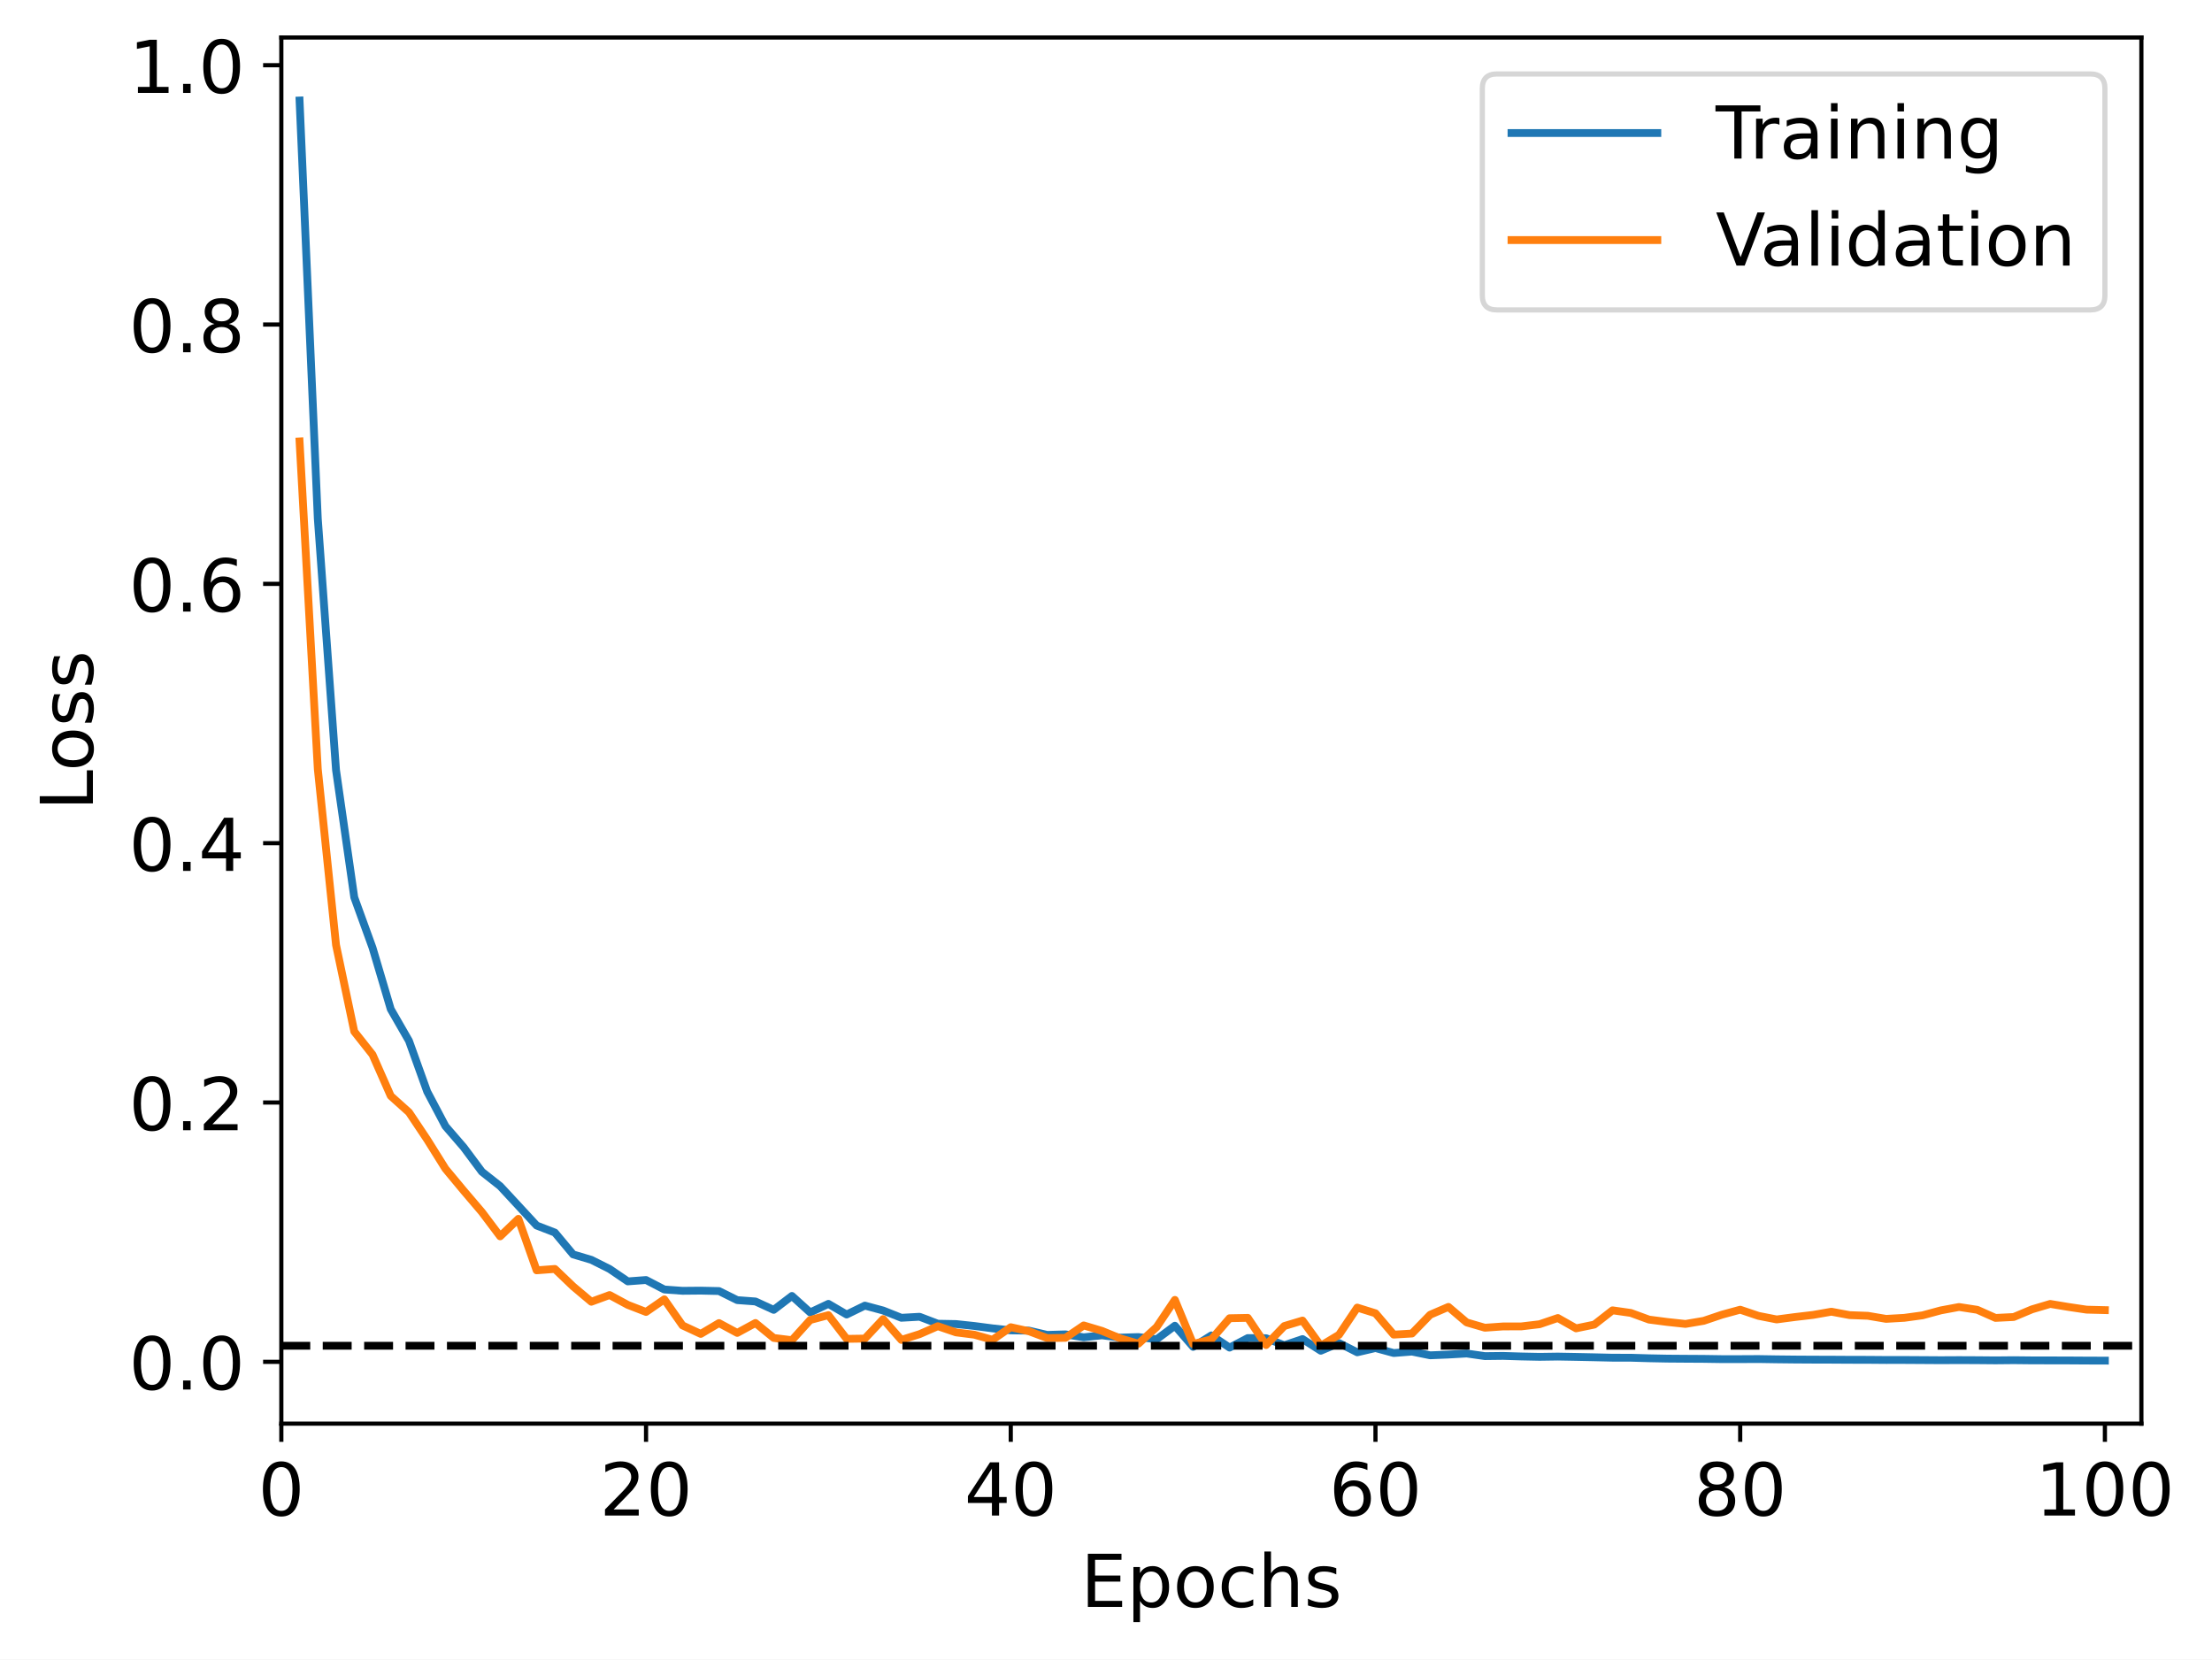
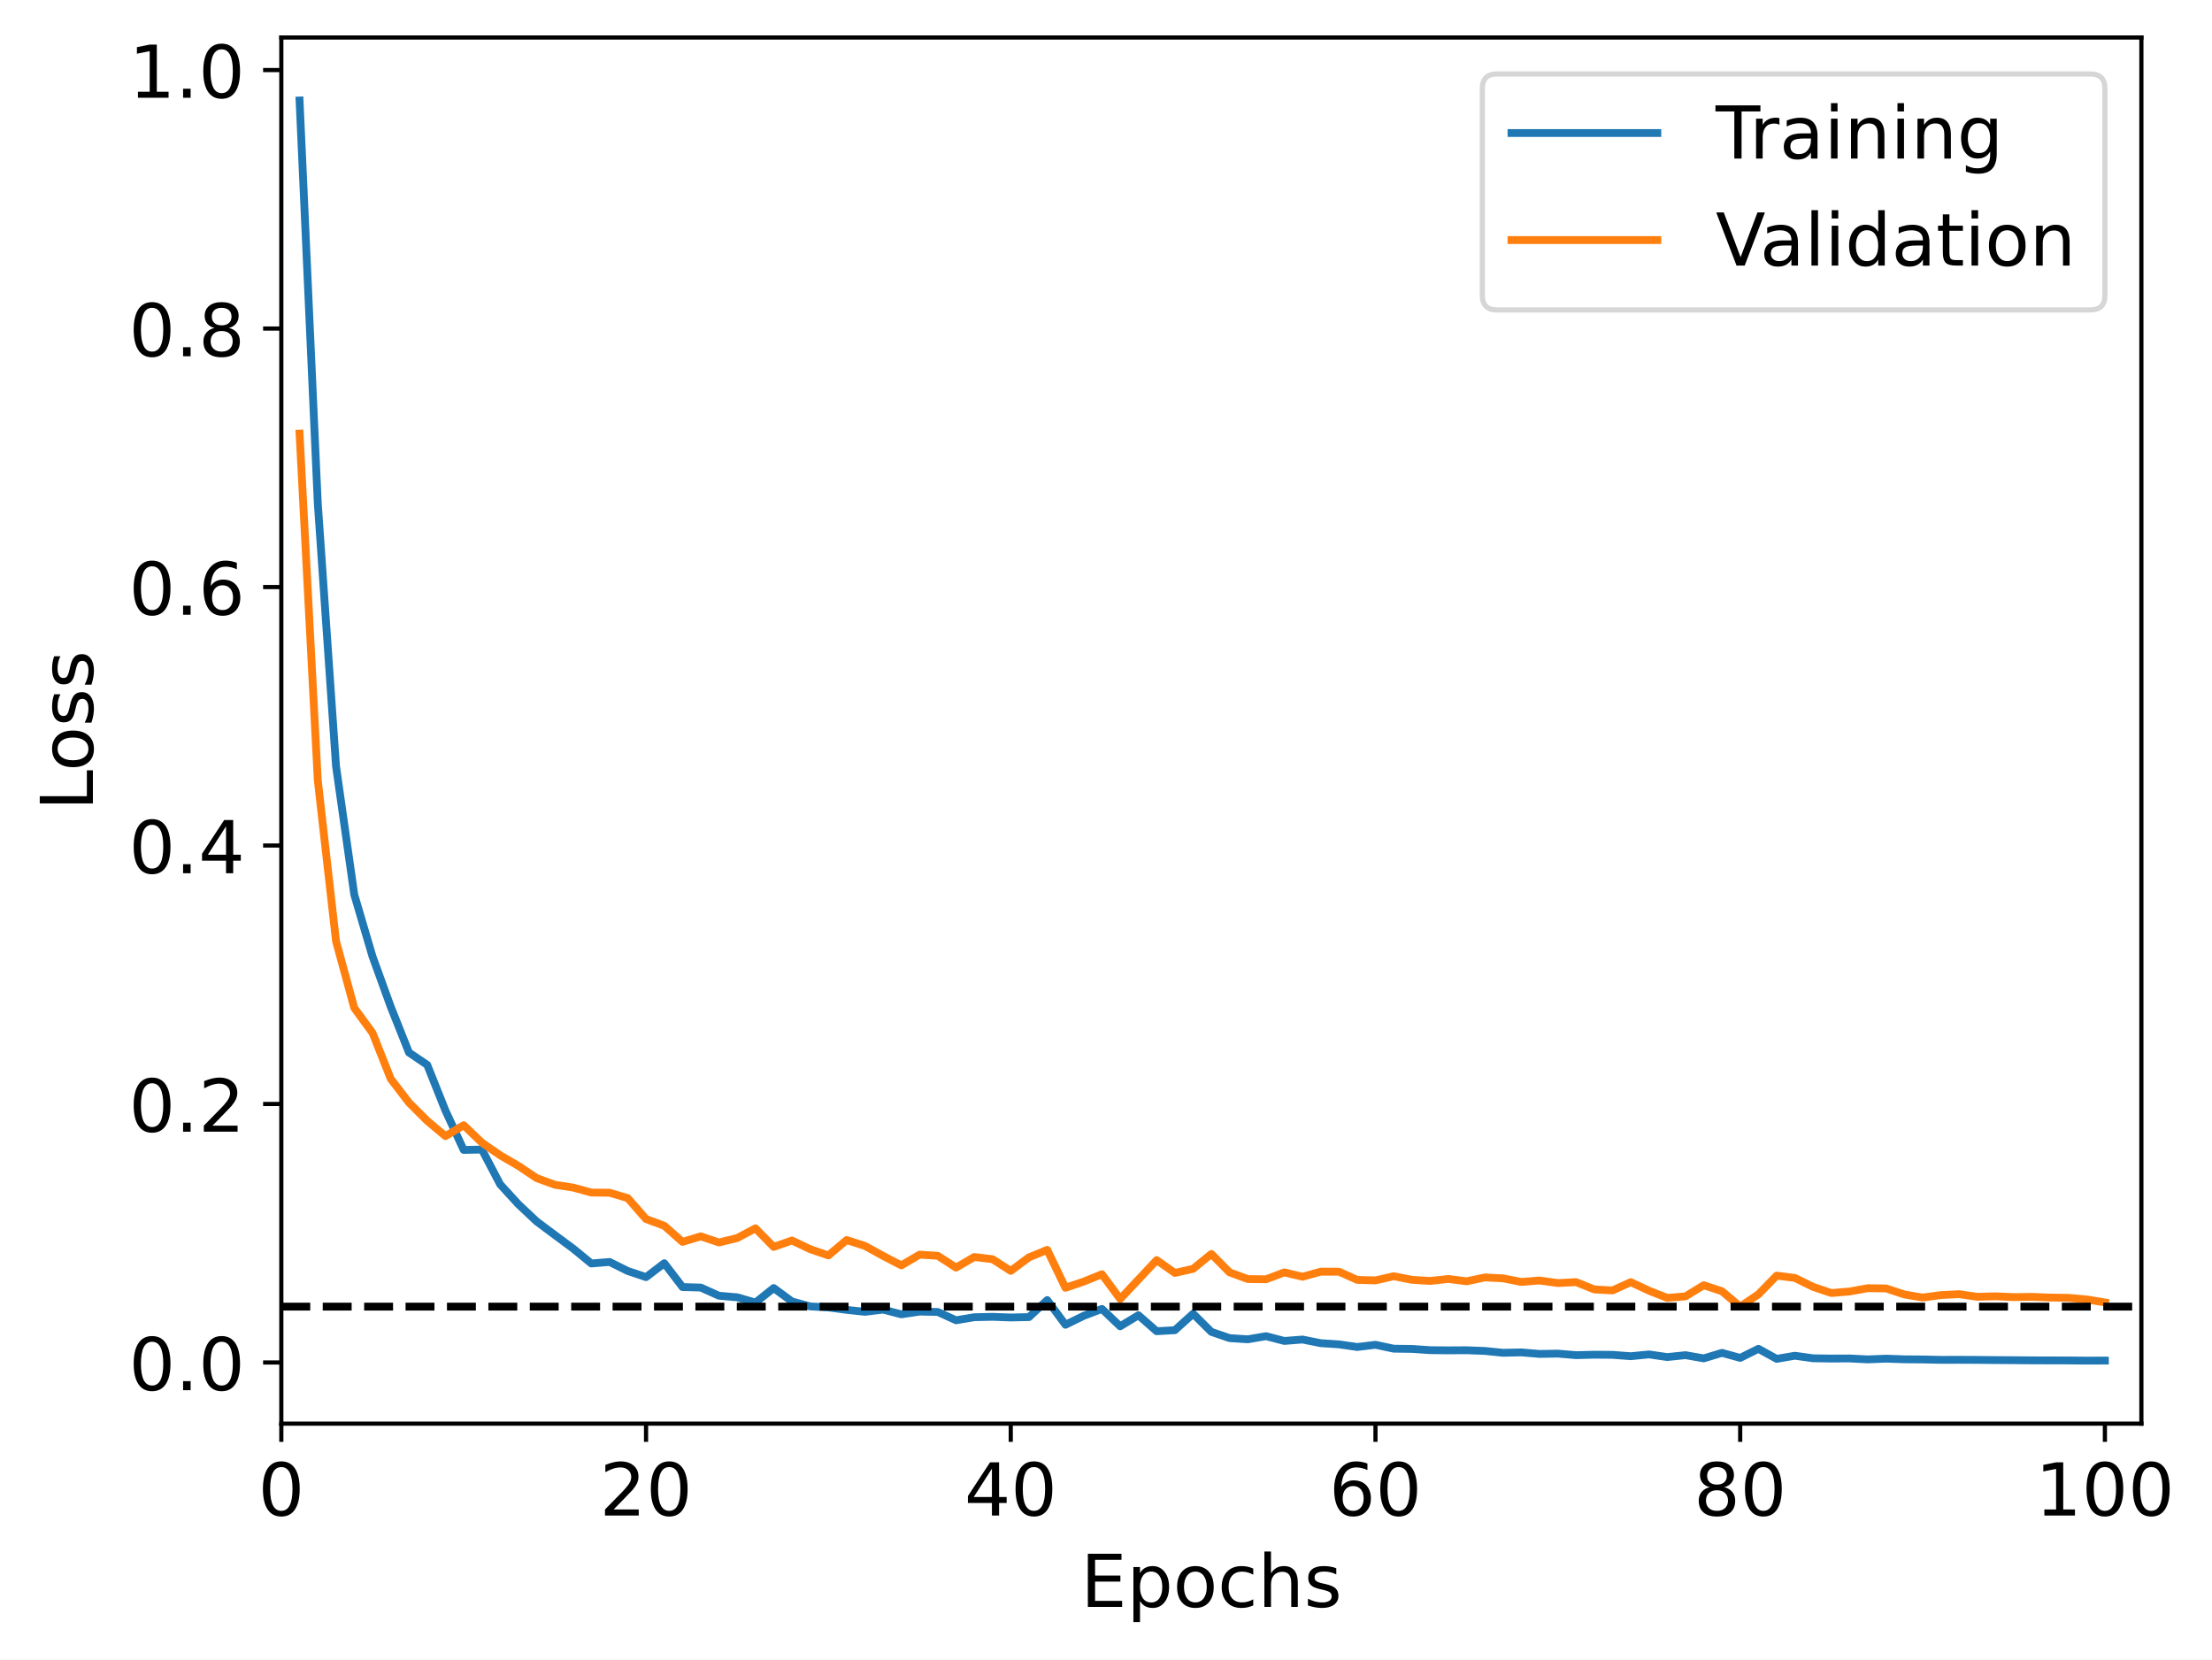
<svg xmlns="http://www.w3.org/2000/svg" xmlns:xlink="http://www.w3.org/1999/xlink" width="424.693pt" height="318.611pt" viewBox="0 0 424.693 318.611" version="1.1">
  <defs>
    <style type="text/css">*{stroke-linejoin: round; stroke-linecap: butt}</style>
  </defs>
  <g id="figure_1">
    <g id="patch_1">
      <path d="M 0 318.611  L 424.693 318.611  L 424.693 0  L 0 0  z " style="fill: #ffffff" />
    </g>
    <g id="axes_1">
      <g id="patch_2">
        <path d="M 54.014 273.312  L 411.134 273.312  L 411.134 7.2  L 54.014 7.2  z " style="fill: #ffffff" />
      </g>
      <g id="matplotlib.axis_1">
        <g id="xtick_1">
          <g id="line2d_1">
            <defs>
-               <path id="m38c10e0a1e" d="M 0 0  L 0 3.5  " style="stroke: #000000; stroke-width: 0.8" />
-             </defs>
-             <g>
-               <use xlink:href="#m38c10e0a1e" x="54.014" y="273.312" style="stroke: #000000; stroke-width: 0.8" />
+               <path id="meb8e0e2159" d="M 0 0  L 0 3.5  " style="stroke: #000000; stroke-width: 0.8" />
+             </defs>
+             <g>
+               <use xlink:href="#meb8e0e2159" x="54.014" y="273.312" style="stroke: #000000; stroke-width: 0.8" />
            </g>
          </g>
          <g id="text_1">
            <g transform="translate(49.56 290.9498) scale(0.14 -0.14)">
              <defs>
                <path id="DejaVuSans-30" d="M 2034 4250  Q 1547 4250 1301 3770  Q 1056 3291 1056 2328  Q 1056 1369 1301 889  Q 1547 409 2034 409  Q 2525 409 2770 889  Q 3016 1369 3016 2328  Q 3016 3291 2770 3770  Q 2525 4250 2034 4250  z M 2034 4750  Q 2819 4750 3233 4129  Q 3647 3509 3647 2328  Q 3647 1150 3233 529  Q 2819 -91 2034 -91  Q 1250 -91 836 529  Q 422 1150 422 2328  Q 422 3509 836 4129  Q 1250 4750 2034 4750  z " transform="scale(0.015625)" />
              </defs>
              <use xlink:href="#DejaVuSans-30" />
            </g>
          </g>
        </g>
        <g id="xtick_2">
          <g id="line2d_2">
            <g>
-               <use xlink:href="#m38c10e0a1e" x="124.037" y="273.312" style="stroke: #000000; stroke-width: 0.8" />
+               <use xlink:href="#meb8e0e2159" x="124.037" y="273.312" style="stroke: #000000; stroke-width: 0.8" />
            </g>
          </g>
          <g id="text_2">
            <g transform="translate(115.1298 290.9498) scale(0.14 -0.14)">
              <defs>
                <path id="DejaVuSans-32" d="M 1228 531  L 3431 531  L 3431 0  L 469 0  L 469 531  Q 828 903 1448 1529  Q 2069 2156 2228 2338  Q 2531 2678 2651 2914  Q 2772 3150 2772 3378  Q 2772 3750 2511 3984  Q 2250 4219 1831 4219  Q 1534 4219 1204 4116  Q 875 4013 500 3803  L 500 4441  Q 881 4594 1212 4672  Q 1544 4750 1819 4750  Q 2544 4750 2975 4387  Q 3406 4025 3406 3419  Q 3406 3131 3298 2873  Q 3191 2616 2906 2266  Q 2828 2175 2409 1742  Q 1991 1309 1228 531  z " transform="scale(0.015625)" />
              </defs>
              <use xlink:href="#DejaVuSans-32" />
              <use xlink:href="#DejaVuSans-30" x="63.623" />
            </g>
          </g>
        </g>
        <g id="xtick_3">
          <g id="line2d_3">
            <g>
-               <use xlink:href="#m38c10e0a1e" x="194.061" y="273.312" style="stroke: #000000; stroke-width: 0.8" />
+               <use xlink:href="#meb8e0e2159" x="194.061" y="273.312" style="stroke: #000000; stroke-width: 0.8" />
            </g>
          </g>
          <g id="text_3">
            <g transform="translate(185.1533 290.9498) scale(0.14 -0.14)">
              <defs>
                <path id="DejaVuSans-34" d="M 2419 4116  L 825 1625  L 2419 1625  L 2419 4116  z M 2253 4666  L 3047 4666  L 3047 1625  L 3713 1625  L 3713 1100  L 3047 1100  L 3047 0  L 2419 0  L 2419 1100  L 313 1100  L 313 1709  L 2253 4666  z " transform="scale(0.015625)" />
              </defs>
              <use xlink:href="#DejaVuSans-34" />
              <use xlink:href="#DejaVuSans-30" x="63.623" />
            </g>
          </g>
        </g>
        <g id="xtick_4">
          <g id="line2d_4">
            <g>
-               <use xlink:href="#m38c10e0a1e" x="264.084" y="273.312" style="stroke: #000000; stroke-width: 0.8" />
+               <use xlink:href="#meb8e0e2159" x="264.084" y="273.312" style="stroke: #000000; stroke-width: 0.8" />
            </g>
          </g>
          <g id="text_4">
            <g transform="translate(255.1768 290.9498) scale(0.14 -0.14)">
              <defs>
                <path id="DejaVuSans-36" d="M 2113 2584  Q 1688 2584 1439 2293  Q 1191 2003 1191 1497  Q 1191 994 1439 701  Q 1688 409 2113 409  Q 2538 409 2786 701  Q 3034 994 3034 1497  Q 3034 2003 2786 2293  Q 2538 2584 2113 2584  z M 3366 4563  L 3366 3988  Q 3128 4100 2886 4159  Q 2644 4219 2406 4219  Q 1781 4219 1451 3797  Q 1122 3375 1075 2522  Q 1259 2794 1537 2939  Q 1816 3084 2150 3084  Q 2853 3084 3261 2657  Q 3669 2231 3669 1497  Q 3669 778 3244 343  Q 2819 -91 2113 -91  Q 1303 -91 875 529  Q 447 1150 447 2328  Q 447 3434 972 4092  Q 1497 4750 2381 4750  Q 2619 4750 2861 4703  Q 3103 4656 3366 4563  z " transform="scale(0.015625)" />
              </defs>
              <use xlink:href="#DejaVuSans-36" />
              <use xlink:href="#DejaVuSans-30" x="63.623" />
            </g>
          </g>
        </g>
        <g id="xtick_5">
          <g id="line2d_5">
            <g>
-               <use xlink:href="#m38c10e0a1e" x="334.108" y="273.312" style="stroke: #000000; stroke-width: 0.8" />
+               <use xlink:href="#meb8e0e2159" x="334.108" y="273.312" style="stroke: #000000; stroke-width: 0.8" />
            </g>
          </g>
          <g id="text_5">
            <g transform="translate(325.2004 290.9498) scale(0.14 -0.14)">
              <defs>
                <path id="DejaVuSans-38" d="M 2034 2216  Q 1584 2216 1326 1975  Q 1069 1734 1069 1313  Q 1069 891 1326 650  Q 1584 409 2034 409  Q 2484 409 2743 651  Q 3003 894 3003 1313  Q 3003 1734 2745 1975  Q 2488 2216 2034 2216  z M 1403 2484  Q 997 2584 770 2862  Q 544 3141 544 3541  Q 544 4100 942 4425  Q 1341 4750 2034 4750  Q 2731 4750 3128 4425  Q 3525 4100 3525 3541  Q 3525 3141 3298 2862  Q 3072 2584 2669 2484  Q 3125 2378 3379 2068  Q 3634 1759 3634 1313  Q 3634 634 3220 271  Q 2806 -91 2034 -91  Q 1263 -91 848 271  Q 434 634 434 1313  Q 434 1759 690 2068  Q 947 2378 1403 2484  z M 1172 3481  Q 1172 3119 1398 2916  Q 1625 2713 2034 2713  Q 2441 2713 2670 2916  Q 2900 3119 2900 3481  Q 2900 3844 2670 4047  Q 2441 4250 2034 4250  Q 1625 4250 1398 4047  Q 1172 3844 1172 3481  z " transform="scale(0.015625)" />
              </defs>
              <use xlink:href="#DejaVuSans-38" />
              <use xlink:href="#DejaVuSans-30" x="63.623" />
            </g>
          </g>
        </g>
        <g id="xtick_6">
          <g id="line2d_6">
            <g>
-               <use xlink:href="#m38c10e0a1e" x="404.131" y="273.312" style="stroke: #000000; stroke-width: 0.8" />
+               <use xlink:href="#meb8e0e2159" x="404.131" y="273.312" style="stroke: #000000; stroke-width: 0.8" />
            </g>
          </g>
          <g id="text_6">
            <g transform="translate(390.7701 290.9498) scale(0.14 -0.14)">
              <defs>
                <path id="DejaVuSans-31" d="M 794 531  L 1825 531  L 1825 4091  L 703 3866  L 703 4441  L 1819 4666  L 2450 4666  L 2450 531  L 3481 531  L 3481 0  L 794 0  L 794 531  z " transform="scale(0.015625)" />
              </defs>
              <use xlink:href="#DejaVuSans-31" />
              <use xlink:href="#DejaVuSans-30" x="63.623" />
              <use xlink:href="#DejaVuSans-30" x="127.246" />
            </g>
          </g>
        </g>
        <g id="text_7">
          <g transform="translate(207.4919 308.4992) scale(0.14 -0.14)">
            <defs>
              <path id="DejaVuSans-45" d="M 628 4666  L 3578 4666  L 3578 4134  L 1259 4134  L 1259 2753  L 3481 2753  L 3481 2222  L 1259 2222  L 1259 531  L 3634 531  L 3634 0  L 628 0  L 628 4666  z " transform="scale(0.015625)" />
              <path id="DejaVuSans-70" d="M 1159 525  L 1159 -1331  L 581 -1331  L 581 3500  L 1159 3500  L 1159 2969  Q 1341 3281 1617 3432  Q 1894 3584 2278 3584  Q 2916 3584 3314 3078  Q 3713 2572 3713 1747  Q 3713 922 3314 415  Q 2916 -91 2278 -91  Q 1894 -91 1617 61  Q 1341 213 1159 525  z M 3116 1747  Q 3116 2381 2855 2742  Q 2594 3103 2138 3103  Q 1681 3103 1420 2742  Q 1159 2381 1159 1747  Q 1159 1113 1420 752  Q 1681 391 2138 391  Q 2594 391 2855 752  Q 3116 1113 3116 1747  z " transform="scale(0.015625)" />
              <path id="DejaVuSans-6f" d="M 1959 3097  Q 1497 3097 1228 2736  Q 959 2375 959 1747  Q 959 1119 1226 758  Q 1494 397 1959 397  Q 2419 397 2687 759  Q 2956 1122 2956 1747  Q 2956 2369 2687 2733  Q 2419 3097 1959 3097  z M 1959 3584  Q 2709 3584 3137 3096  Q 3566 2609 3566 1747  Q 3566 888 3137 398  Q 2709 -91 1959 -91  Q 1206 -91 779 398  Q 353 888 353 1747  Q 353 2609 779 3096  Q 1206 3584 1959 3584  z " transform="scale(0.015625)" />
              <path id="DejaVuSans-63" d="M 3122 3366  L 3122 2828  Q 2878 2963 2633 3030  Q 2388 3097 2138 3097  Q 1578 3097 1268 2742  Q 959 2388 959 1747  Q 959 1106 1268 751  Q 1578 397 2138 397  Q 2388 397 2633 464  Q 2878 531 3122 666  L 3122 134  Q 2881 22 2623 -34  Q 2366 -91 2075 -91  Q 1284 -91 818 406  Q 353 903 353 1747  Q 353 2603 823 3093  Q 1294 3584 2113 3584  Q 2378 3584 2631 3529  Q 2884 3475 3122 3366  z " transform="scale(0.015625)" />
              <path id="DejaVuSans-68" d="M 3513 2113  L 3513 0  L 2938 0  L 2938 2094  Q 2938 2591 2744 2837  Q 2550 3084 2163 3084  Q 1697 3084 1428 2787  Q 1159 2491 1159 1978  L 1159 0  L 581 0  L 581 4863  L 1159 4863  L 1159 2956  Q 1366 3272 1645 3428  Q 1925 3584 2291 3584  Q 2894 3584 3203 3211  Q 3513 2838 3513 2113  z " transform="scale(0.015625)" />
              <path id="DejaVuSans-73" d="M 2834 3397  L 2834 2853  Q 2591 2978 2328 3040  Q 2066 3103 1784 3103  Q 1356 3103 1142 2972  Q 928 2841 928 2578  Q 928 2378 1081 2264  Q 1234 2150 1697 2047  L 1894 2003  Q 2506 1872 2764 1633  Q 3022 1394 3022 966  Q 3022 478 2636 193  Q 2250 -91 1575 -91  Q 1294 -91 989 -36  Q 684 19 347 128  L 347 722  Q 666 556 975 473  Q 1284 391 1588 391  Q 1994 391 2212 530  Q 2431 669 2431 922  Q 2431 1156 2273 1281  Q 2116 1406 1581 1522  L 1381 1569  Q 847 1681 609 1914  Q 372 2147 372 2553  Q 372 3047 722 3315  Q 1072 3584 1716 3584  Q 2034 3584 2315 3537  Q 2597 3491 2834 3397  z " transform="scale(0.015625)" />
            </defs>
            <use xlink:href="#DejaVuSans-45" />
            <use xlink:href="#DejaVuSans-70" x="63.184" />
            <use xlink:href="#DejaVuSans-6f" x="126.66" />
            <use xlink:href="#DejaVuSans-63" x="187.842" />
            <use xlink:href="#DejaVuSans-68" x="242.822" />
            <use xlink:href="#DejaVuSans-73" x="306.201" />
          </g>
        </g>
      </g>
      <g id="matplotlib.axis_2">
        <g id="ytick_1">
          <g id="line2d_7">
            <defs>
-               <path id="mfcf31fb276" d="M 0 0  L -3.5 0  " style="stroke: #000000; stroke-width: 0.8" />
-             </defs>
-             <g>
-               <use xlink:href="#mfcf31fb276" x="54.014" y="261.446" style="stroke: #000000; stroke-width: 0.8" />
+               <path id="m17aa7e7853" d="M 0 0  L -3.5 0  " style="stroke: #000000; stroke-width: 0.8" />
+             </defs>
+             <g>
+               <use xlink:href="#m17aa7e7853" x="54.014" y="261.572" style="stroke: #000000; stroke-width: 0.8" />
            </g>
          </g>
          <g id="text_8">
-             <g transform="translate(24.74938 266.7645) scale(0.14 -0.14)">
+             <g transform="translate(24.74938 266.8909) scale(0.14 -0.14)">
              <defs>
                <path id="DejaVuSans-2e" d="M 684 794  L 1344 794  L 1344 0  L 684 0  L 684 794  z " transform="scale(0.015625)" />
              </defs>
              <use xlink:href="#DejaVuSans-30" />
              <use xlink:href="#DejaVuSans-2e" x="63.623" />
              <use xlink:href="#DejaVuSans-30" x="95.41" />
            </g>
          </g>
        </g>
        <g id="ytick_2">
          <g id="line2d_8">
            <g>
-               <use xlink:href="#mfcf31fb276" x="54.014" y="211.661" style="stroke: #000000; stroke-width: 0.8" />
+               <use xlink:href="#m17aa7e7853" x="54.014" y="211.948" style="stroke: #000000; stroke-width: 0.8" />
            </g>
          </g>
          <g id="text_9">
-             <g transform="translate(24.74938 216.9797) scale(0.14 -0.14)">
+             <g transform="translate(24.74938 217.2667) scale(0.14 -0.14)">
              <use xlink:href="#DejaVuSans-30" />
              <use xlink:href="#DejaVuSans-2e" x="63.623" />
              <use xlink:href="#DejaVuSans-32" x="95.41" />
            </g>
          </g>
        </g>
        <g id="ytick_3">
          <g id="line2d_9">
            <g>
-               <use xlink:href="#mfcf31fb276" x="54.014" y="161.876" style="stroke: #000000; stroke-width: 0.8" />
+               <use xlink:href="#m17aa7e7853" x="54.014" y="162.324" style="stroke: #000000; stroke-width: 0.8" />
            </g>
          </g>
          <g id="text_10">
-             <g transform="translate(24.74938 167.1949) scale(0.14 -0.14)">
+             <g transform="translate(24.74938 167.6426) scale(0.14 -0.14)">
              <use xlink:href="#DejaVuSans-30" />
              <use xlink:href="#DejaVuSans-2e" x="63.623" />
              <use xlink:href="#DejaVuSans-34" x="95.41" />
            </g>
          </g>
        </g>
        <g id="ytick_4">
          <g id="line2d_10">
            <g>
-               <use xlink:href="#mfcf31fb276" x="54.014" y="112.091" style="stroke: #000000; stroke-width: 0.8" />
+               <use xlink:href="#m17aa7e7853" x="54.014" y="112.7" style="stroke: #000000; stroke-width: 0.8" />
            </g>
          </g>
          <g id="text_11">
-             <g transform="translate(24.74938 117.41) scale(0.14 -0.14)">
+             <g transform="translate(24.74938 118.0185) scale(0.14 -0.14)">
              <use xlink:href="#DejaVuSans-30" />
              <use xlink:href="#DejaVuSans-2e" x="63.623" />
              <use xlink:href="#DejaVuSans-36" x="95.41" />
            </g>
          </g>
        </g>
        <g id="ytick_5">
          <g id="line2d_11">
            <g>
-               <use xlink:href="#mfcf31fb276" x="54.014" y="62.306" style="stroke: #000000; stroke-width: 0.8" />
+               <use xlink:href="#m17aa7e7853" x="54.014" y="63.075" style="stroke: #000000; stroke-width: 0.8" />
            </g>
          </g>
          <g id="text_12">
-             <g transform="translate(24.74938 67.62522) scale(0.14 -0.14)">
+             <g transform="translate(24.74938 68.39437) scale(0.14 -0.14)">
              <use xlink:href="#DejaVuSans-30" />
              <use xlink:href="#DejaVuSans-2e" x="63.623" />
              <use xlink:href="#DejaVuSans-38" x="95.41" />
            </g>
          </g>
        </g>
        <g id="ytick_6">
          <g id="line2d_12">
            <g>
-               <use xlink:href="#mfcf31fb276" x="54.014" y="12.521" style="stroke: #000000; stroke-width: 0.8" />
+               <use xlink:href="#m17aa7e7853" x="54.014" y="13.451" style="stroke: #000000; stroke-width: 0.8" />
            </g>
          </g>
          <g id="text_13">
-             <g transform="translate(24.74938 17.84041) scale(0.14 -0.14)">
+             <g transform="translate(24.74938 18.77025) scale(0.14 -0.14)">
              <use xlink:href="#DejaVuSans-31" />
              <use xlink:href="#DejaVuSans-2e" x="63.623" />
              <use xlink:href="#DejaVuSans-30" x="95.41" />
            </g>
          </g>
        </g>
        <g id="text_14">
          <g transform="translate(17.83781 155.6101) rotate(-90) scale(0.14 -0.14)">
            <defs>
              <path id="DejaVuSans-4c" d="M 628 4666  L 1259 4666  L 1259 531  L 3531 531  L 3531 0  L 628 0  L 628 4666  z " transform="scale(0.015625)" />
            </defs>
            <use xlink:href="#DejaVuSans-4c" />
            <use xlink:href="#DejaVuSans-6f" x="53.963" />
            <use xlink:href="#DejaVuSans-73" x="115.145" />
            <use xlink:href="#DejaVuSans-73" x="167.244" />
          </g>
        </g>
      </g>
      <g id="line2d_13">
-         <path d="M 57.515 19.296  L 61.016 99.573  L 64.517 147.841  L 68.018 172.278  L 71.52 181.933  L 75.021 193.739  L 78.522 199.825  L 82.023 209.575  L 85.524 216.204  L 89.026 220.258  L 92.527 224.955  L 96.028 227.717  L 99.529 231.491  L 103.03 235.279  L 106.531 236.63  L 110.033 240.824  L 113.534 241.866  L 117.035 243.621  L 120.536 246.002  L 124.037 245.74  L 127.538 247.558  L 131.04 247.812  L 134.541 247.779  L 138.042 247.857  L 141.543 249.598  L 145.044 249.857  L 148.546 251.468  L 152.047 248.799  L 155.548 251.966  L 159.049 250.317  L 162.55 252.364  L 166.051 250.653  L 169.553 251.594  L 173.054 252.989  L 176.555 252.792  L 180.056 254.127  L 183.557 254.192  L 187.058 254.564  L 190.56 255.022  L 194.061 255.404  L 197.562 255.458  L 201.063 256.278  L 204.564 256.174  L 208.066 256.74  L 211.567 256.355  L 215.068 256.801  L 218.569 256.692  L 222.07 257.121  L 225.571 254.518  L 229.073 258.571  L 232.574 256.376  L 236.075 258.714  L 239.576 256.885  L 243.077 256.911  L 246.578 258.262  L 250.08 257.076  L 253.581 259.318  L 257.082 257.842  L 260.583 259.617  L 264.084 258.803  L 267.586 259.754  L 271.087 259.481  L 274.588 260.194  L 278.089 260.051  L 281.59 259.848  L 285.091 260.349  L 288.593 260.308  L 292.094 260.416  L 295.595 260.487  L 299.096 260.436  L 302.597 260.499  L 306.098 260.572  L 309.6 260.654  L 313.101 260.659  L 316.602 260.762  L 320.103 260.831  L 323.604 260.858  L 327.106 260.878  L 330.607 260.931  L 334.108 260.93  L 337.609 260.912  L 341.11 260.967  L 344.611 261.006  L 348.113 261.027  L 351.614 261.036  L 355.115 261.058  L 358.616 261.065  L 362.117 261.093  L 365.618 261.092  L 369.12 261.113  L 372.621 261.136  L 376.122 261.118  L 379.623 261.134  L 383.124 261.165  L 386.626 261.132  L 390.127 261.169  L 393.628 261.174  L 397.129 261.182  L 400.63 261.205  L 404.131 261.216  " clip-path="url(#p8920ed11cb)" style="fill: none; stroke: #1f77b4; stroke-width: 1.5; stroke-linecap: square" />
+         <path d="M 57.515 19.296  L 61.016 96.66  L 64.517 147.098  L 68.018 171.747  L 71.52 183.628  L 75.021 193.279  L 78.522 202.068  L 82.023 204.437  L 85.524 213.209  L 89.026 220.765  L 92.527 220.696  L 96.028 227.376  L 99.529 231.197  L 103.03 234.491  L 106.531 237.105  L 110.033 239.7  L 113.534 242.565  L 117.035 242.275  L 120.536 244.014  L 124.037 245.184  L 127.538 242.519  L 131.04 247.093  L 134.541 247.188  L 138.042 248.76  L 141.543 249.055  L 145.044 250.071  L 148.546 247.282  L 152.047 249.855  L 155.548 250.808  L 159.049 251.003  L 162.55 251.469  L 166.051 251.845  L 169.553 251.423  L 173.054 252.326  L 176.555 251.8  L 180.056 251.873  L 183.557 253.468  L 187.058 252.88  L 190.56 252.803  L 194.061 252.933  L 197.562 252.857  L 201.063 249.591  L 204.564 254.328  L 208.066 252.617  L 211.567 251.288  L 215.068 254.624  L 218.569 252.502  L 222.07 255.568  L 225.571 255.373  L 229.073 252.213  L 232.574 255.693  L 236.075 256.895  L 239.576 257.121  L 243.077 256.52  L 246.578 257.435  L 250.08 257.164  L 253.581 257.866  L 257.082 258.092  L 260.583 258.6  L 264.084 258.175  L 267.586 258.922  L 271.087 258.967  L 274.588 259.208  L 278.089 259.243  L 281.59 259.224  L 285.091 259.357  L 288.593 259.711  L 292.094 259.635  L 295.595 259.931  L 299.096 259.869  L 302.597 260.165  L 306.098 260.077  L 309.6 260.105  L 313.101 260.366  L 316.602 260.023  L 320.103 260.529  L 323.604 260.165  L 327.106 260.785  L 330.607 259.725  L 334.108 260.688  L 337.609 258.949  L 341.11 260.875  L 344.611 260.275  L 348.113 260.766  L 351.614 260.817  L 355.115 260.801  L 358.616 260.978  L 362.117 260.838  L 365.618 260.962  L 369.12 260.99  L 372.621 261.068  L 376.122 261.058  L 379.623 261.076  L 383.124 261.111  L 386.626 261.133  L 390.127 261.164  L 393.628 261.175  L 397.129 261.184  L 400.63 261.216  L 404.131 261.205  " clip-path="url(#p78e592b0ce)" style="fill: none; stroke: #1f77b4; stroke-width: 1.5; stroke-linecap: square" />
      </g>
      <g id="line2d_14">
-         <path d="M 57.515 84.756  L 61.016 147.648  L 64.517 181.412  L 68.018 198.035  L 71.52 202.465  L 75.021 210.399  L 78.522 213.542  L 82.023 218.78  L 85.524 224.379  L 89.026 228.594  L 92.527 232.702  L 96.028 237.353  L 99.529 233.993  L 103.03 243.878  L 106.531 243.615  L 110.033 246.968  L 113.534 249.909  L 117.035 248.625  L 120.536 250.515  L 124.037 251.871  L 127.538 249.452  L 131.04 254.454  L 134.541 256.085  L 138.042 254.006  L 141.543 255.893  L 145.044 253.992  L 148.546 256.86  L 152.047 257.292  L 155.548 253.417  L 159.049 252.486  L 162.55 257.036  L 166.051 256.984  L 169.553 253.248  L 173.054 257.236  L 176.555 256.132  L 180.056 254.605  L 183.557 255.795  L 187.058 256.236  L 190.56 257.218  L 194.061 254.802  L 197.562 255.576  L 201.063 256.889  L 204.564 256.837  L 208.066 254.458  L 211.567 255.503  L 215.068 256.943  L 218.569 257.972  L 222.07 254.773  L 225.571 249.559  L 229.073 258.023  L 232.574 257.138  L 236.075 253.075  L 239.576 253.007  L 243.077 258.222  L 246.578 254.574  L 250.08 253.523  L 253.581 258.36  L 257.082 256.255  L 260.583 251.036  L 264.084 252.124  L 267.586 256.223  L 271.087 256.012  L 274.588 252.406  L 278.089 250.902  L 281.59 253.881  L 285.091 254.9  L 288.593 254.652  L 292.094 254.644  L 295.595 254.226  L 299.096 253.034  L 302.597 255.018  L 306.098 254.296  L 309.6 251.559  L 313.101 252.058  L 316.602 253.338  L 320.103 253.794  L 323.604 254.17  L 327.106 253.575  L 330.607 252.394  L 334.108 251.437  L 337.609 252.619  L 341.11 253.309  L 344.611 252.848  L 348.113 252.437  L 351.614 251.823  L 355.115 252.477  L 358.616 252.607  L 362.117 253.2  L 365.618 252.999  L 369.12 252.519  L 372.621 251.57  L 376.122 250.919  L 379.623 251.457  L 383.124 253.015  L 386.626 252.84  L 390.127 251.371  L 393.628 250.329  L 397.129 250.91  L 400.63 251.43  L 404.131 251.517  " clip-path="url(#p8920ed11cb)" style="fill: none; stroke: #ff7f0e; stroke-width: 1.5; stroke-linecap: square" />
+         <path d="M 57.515 83.251  L 61.016 149.826  L 64.517 180.686  L 68.018 193.506  L 71.52 198.294  L 75.021 207.115  L 78.522 211.683  L 82.023 215.178  L 85.524 218.112  L 89.026 216.02  L 92.527 219.379  L 96.028 221.79  L 99.529 223.831  L 103.03 226.173  L 106.531 227.451  L 110.033 227.992  L 113.534 228.945  L 117.035 228.983  L 120.536 230.024  L 124.037 234.036  L 127.538 235.324  L 131.04 238.417  L 134.541 237.355  L 138.042 238.537  L 141.543 237.678  L 145.044 235.818  L 148.546 239.385  L 152.047 238.154  L 155.548 239.822  L 159.049 241.02  L 162.55 238.065  L 166.051 239.187  L 169.553 241.111  L 173.054 242.93  L 176.555 240.864  L 180.056 241.091  L 183.557 243.357  L 187.058 241.32  L 190.56 241.744  L 194.061 243.985  L 197.562 241.387  L 201.063 239.956  L 204.564 247.235  L 208.066 246.044  L 211.567 244.631  L 215.068 249.381  L 218.569 245.653  L 222.07 241.92  L 225.571 244.381  L 229.073 243.586  L 232.574 240.74  L 236.075 244.272  L 239.576 245.557  L 243.077 245.599  L 246.578 244.277  L 250.08 245.106  L 253.581 244.14  L 257.082 244.142  L 260.583 245.714  L 264.084 245.814  L 267.586 245.011  L 271.087 245.701  L 274.588 245.917  L 278.089 245.536  L 281.59 245.984  L 285.091 245.24  L 288.593 245.422  L 292.094 246.112  L 295.595 245.833  L 299.096 246.322  L 302.597 246.144  L 306.098 247.547  L 309.6 247.735  L 313.101 246.153  L 316.602 247.791  L 320.103 249.169  L 323.604 248.879  L 327.106 246.739  L 330.607 247.895  L 334.108 250.845  L 337.609 248.489  L 341.11 244.896  L 344.611 245.342  L 348.113 247.059  L 351.614 248.235  L 355.115 247.944  L 358.616 247.31  L 362.117 247.355  L 365.618 248.51  L 369.12 249.108  L 372.621 248.637  L 376.122 248.455  L 379.623 248.959  L 383.124 248.867  L 386.626 249.024  L 390.127 248.976  L 393.628 249.108  L 397.129 249.159  L 400.63 249.471  L 404.131 250.045  " clip-path="url(#p78e592b0ce)" style="fill: none; stroke: #ff7f0e; stroke-width: 1.5; stroke-linecap: square" />
      </g>
      <g id="line2d_15">
-         <path d="M 54.014 258.36  L 411.134 258.36  " clip-path="url(#p8920ed11cb)" style="fill: none; stroke-dasharray: 5.55,2.4; stroke-dashoffset: 0; stroke: #000000; stroke-width: 1.5" />
+         <path d="M 54.014 250.845  L 411.134 250.845  " clip-path="url(#p78e592b0ce)" style="fill: none; stroke-dasharray: 5.55,2.4; stroke-dashoffset: 0; stroke: #000000; stroke-width: 1.5" />
      </g>
      <g id="patch_3">
        <path d="M 54.014 273.312  L 54.014 7.2  " style="fill: none; stroke: #000000; stroke-width: 0.8; stroke-linejoin: miter; stroke-linecap: square" />
      </g>
      <g id="patch_4">
        <path d="M 411.134 273.312  L 411.134 7.2  " style="fill: none; stroke: #000000; stroke-width: 0.8; stroke-linejoin: miter; stroke-linecap: square" />
      </g>
      <g id="patch_5">
        <path d="M 54.014 273.312  L 411.134 273.312  " style="fill: none; stroke: #000000; stroke-width: 0.8; stroke-linejoin: miter; stroke-linecap: square" />
      </g>
      <g id="patch_6">
        <path d="M 54.014 7.2  L 411.134 7.2  " style="fill: none; stroke: #000000; stroke-width: 0.8; stroke-linejoin: miter; stroke-linecap: square" />
      </g>
      <g id="legend_1">
        <g id="patch_7">
          <path d="M 287.4 59.499  L 401.334 59.499  Q 404.134 59.499 404.134 56.699  L 404.134 17  Q 404.134 14.2 401.334 14.2  L 287.4 14.2  Q 284.6 14.2 284.6 17  L 284.6 56.699  Q 284.6 59.499 287.4 59.499  z " style="fill: #ffffff; opacity: 0.8; stroke: #cccccc; stroke-linejoin: miter" />
        </g>
        <g id="line2d_16">
          <path d="M 290.2 25.538  L 304.2 25.538  L 318.2 25.538  " style="fill: none; stroke: #1f77b4; stroke-width: 1.5; stroke-linecap: square" />
        </g>
        <g id="text_15">
          <g transform="translate(329.4 30.43781) scale(0.14 -0.14)">
            <defs>
              <path id="DejaVuSans-54" d="M -19 4666  L 3928 4666  L 3928 4134  L 2272 4134  L 2272 0  L 1638 0  L 1638 4134  L -19 4134  L -19 4666  z " transform="scale(0.015625)" />
              <path id="DejaVuSans-72" d="M 2631 2963  Q 2534 3019 2420 3045  Q 2306 3072 2169 3072  Q 1681 3072 1420 2755  Q 1159 2438 1159 1844  L 1159 0  L 581 0  L 581 3500  L 1159 3500  L 1159 2956  Q 1341 3275 1631 3429  Q 1922 3584 2338 3584  Q 2397 3584 2469 3576  Q 2541 3569 2628 3553  L 2631 2963  z " transform="scale(0.015625)" />
              <path id="DejaVuSans-61" d="M 2194 1759  Q 1497 1759 1228 1600  Q 959 1441 959 1056  Q 959 750 1161 570  Q 1363 391 1709 391  Q 2188 391 2477 730  Q 2766 1069 2766 1631  L 2766 1759  L 2194 1759  z M 3341 1997  L 3341 0  L 2766 0  L 2766 531  Q 2569 213 2275 61  Q 1981 -91 1556 -91  Q 1019 -91 701 211  Q 384 513 384 1019  Q 384 1609 779 1909  Q 1175 2209 1959 2209  L 2766 2209  L 2766 2266  Q 2766 2663 2505 2880  Q 2244 3097 1772 3097  Q 1472 3097 1187 3025  Q 903 2953 641 2809  L 641 3341  Q 956 3463 1253 3523  Q 1550 3584 1831 3584  Q 2591 3584 2966 3190  Q 3341 2797 3341 1997  z " transform="scale(0.015625)" />
              <path id="DejaVuSans-69" d="M 603 3500  L 1178 3500  L 1178 0  L 603 0  L 603 3500  z M 603 4863  L 1178 4863  L 1178 4134  L 603 4134  L 603 4863  z " transform="scale(0.015625)" />
              <path id="DejaVuSans-6e" d="M 3513 2113  L 3513 0  L 2938 0  L 2938 2094  Q 2938 2591 2744 2837  Q 2550 3084 2163 3084  Q 1697 3084 1428 2787  Q 1159 2491 1159 1978  L 1159 0  L 581 0  L 581 3500  L 1159 3500  L 1159 2956  Q 1366 3272 1645 3428  Q 1925 3584 2291 3584  Q 2894 3584 3203 3211  Q 3513 2838 3513 2113  z " transform="scale(0.015625)" />
              <path id="DejaVuSans-67" d="M 2906 1791  Q 2906 2416 2648 2759  Q 2391 3103 1925 3103  Q 1463 3103 1205 2759  Q 947 2416 947 1791  Q 947 1169 1205 825  Q 1463 481 1925 481  Q 2391 481 2648 825  Q 2906 1169 2906 1791  z M 3481 434  Q 3481 -459 3084 -895  Q 2688 -1331 1869 -1331  Q 1566 -1331 1297 -1286  Q 1028 -1241 775 -1147  L 775 -588  Q 1028 -725 1275 -790  Q 1522 -856 1778 -856  Q 2344 -856 2625 -561  Q 2906 -266 2906 331  L 2906 616  Q 2728 306 2450 153  Q 2172 0 1784 0  Q 1141 0 747 490  Q 353 981 353 1791  Q 353 2603 747 3093  Q 1141 3584 1784 3584  Q 2172 3584 2450 3431  Q 2728 3278 2906 2969  L 2906 3500  L 3481 3500  L 3481 434  z " transform="scale(0.015625)" />
            </defs>
            <use xlink:href="#DejaVuSans-54" />
            <use xlink:href="#DejaVuSans-72" x="46.334" />
            <use xlink:href="#DejaVuSans-61" x="87.447" />
            <use xlink:href="#DejaVuSans-69" x="148.727" />
            <use xlink:href="#DejaVuSans-6e" x="176.51" />
            <use xlink:href="#DejaVuSans-69" x="239.889" />
            <use xlink:href="#DejaVuSans-6e" x="267.672" />
            <use xlink:href="#DejaVuSans-67" x="331.051" />
          </g>
        </g>
        <g id="line2d_17">
          <path d="M 290.2 46.087  L 304.2 46.087  L 318.2 46.087  " style="fill: none; stroke: #ff7f0e; stroke-width: 1.5; stroke-linecap: square" />
        </g>
        <g id="text_16">
          <g transform="translate(329.4 50.98719) scale(0.14 -0.14)">
            <defs>
              <path id="DejaVuSans-56" d="M 1831 0  L 50 4666  L 709 4666  L 2188 738  L 3669 4666  L 4325 4666  L 2547 0  L 1831 0  z " transform="scale(0.015625)" />
              <path id="DejaVuSans-6c" d="M 603 4863  L 1178 4863  L 1178 0  L 603 0  L 603 4863  z " transform="scale(0.015625)" />
              <path id="DejaVuSans-64" d="M 2906 2969  L 2906 4863  L 3481 4863  L 3481 0  L 2906 0  L 2906 525  Q 2725 213 2448 61  Q 2172 -91 1784 -91  Q 1150 -91 751 415  Q 353 922 353 1747  Q 353 2572 751 3078  Q 1150 3584 1784 3584  Q 2172 3584 2448 3432  Q 2725 3281 2906 2969  z M 947 1747  Q 947 1113 1208 752  Q 1469 391 1925 391  Q 2381 391 2643 752  Q 2906 1113 2906 1747  Q 2906 2381 2643 2742  Q 2381 3103 1925 3103  Q 1469 3103 1208 2742  Q 947 2381 947 1747  z " transform="scale(0.015625)" />
              <path id="DejaVuSans-74" d="M 1172 4494  L 1172 3500  L 2356 3500  L 2356 3053  L 1172 3053  L 1172 1153  Q 1172 725 1289 603  Q 1406 481 1766 481  L 2356 481  L 2356 0  L 1766 0  Q 1100 0 847 248  Q 594 497 594 1153  L 594 3053  L 172 3053  L 172 3500  L 594 3500  L 594 4494  L 1172 4494  z " transform="scale(0.015625)" />
            </defs>
            <use xlink:href="#DejaVuSans-56" />
            <use xlink:href="#DejaVuSans-61" x="60.658" />
            <use xlink:href="#DejaVuSans-6c" x="121.938" />
            <use xlink:href="#DejaVuSans-69" x="149.721" />
            <use xlink:href="#DejaVuSans-64" x="177.504" />
            <use xlink:href="#DejaVuSans-61" x="240.98" />
            <use xlink:href="#DejaVuSans-74" x="302.26" />
            <use xlink:href="#DejaVuSans-69" x="341.469" />
            <use xlink:href="#DejaVuSans-6f" x="369.252" />
            <use xlink:href="#DejaVuSans-6e" x="430.434" />
          </g>
        </g>
      </g>
    </g>
  </g>
  <defs>
-     <clipPath id="p8920ed11cb">
+     <clipPath id="p78e592b0ce">
      <rect x="54.014" y="7.2" width="357.12" height="266.112" />
    </clipPath>
  </defs>
</svg>
